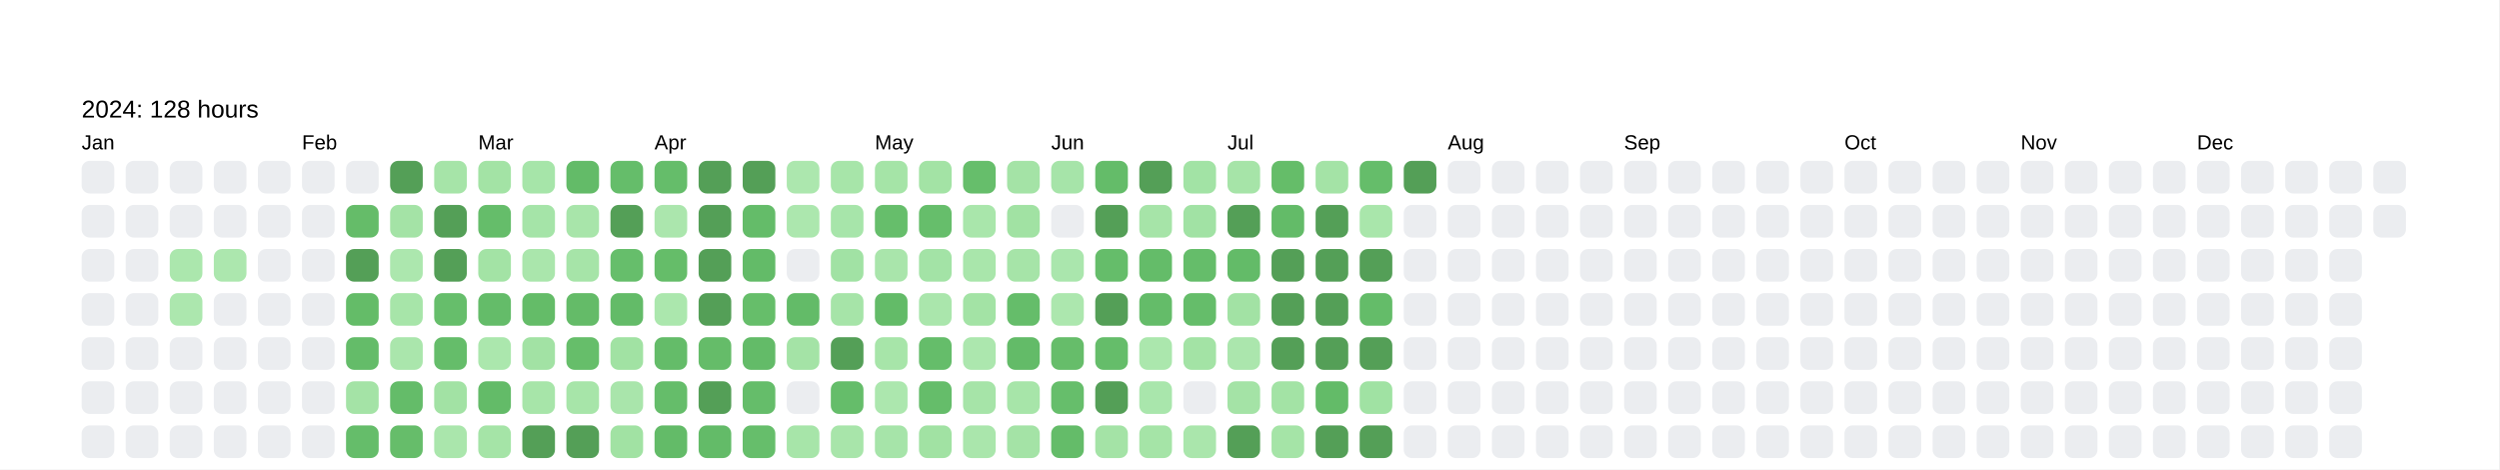
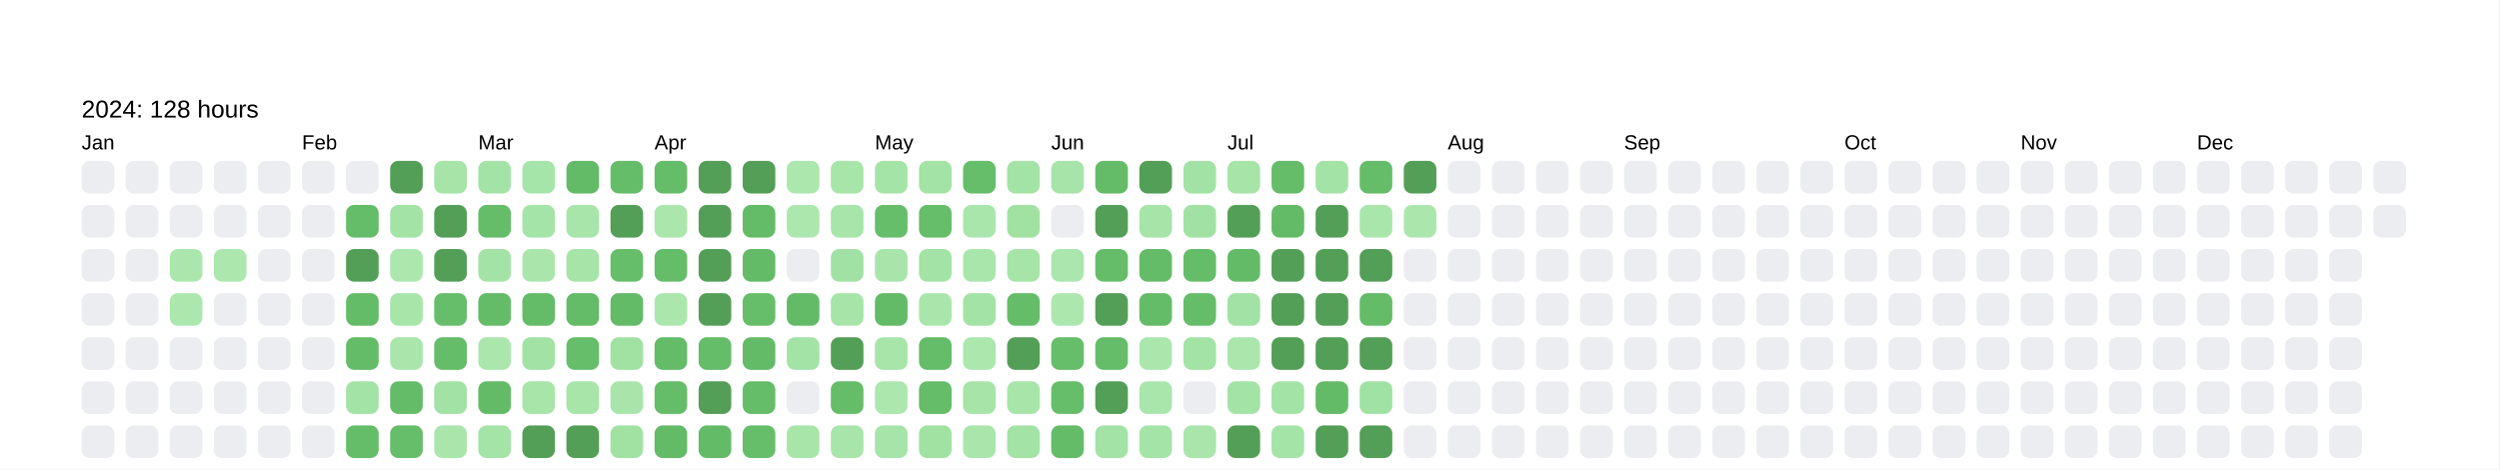
<svg xmlns="http://www.w3.org/2000/svg" baseProfile="full" height="57.5mm" version="1.1" viewBox="0,0,306.2,57.5" width="306.2mm">
  <defs />
  <rect fill="#FFFFFF" height="57.5" width="306.2" x="0" y="0" />
  <text fill="#000000" style="font-size:6px; font-family:Arial; font-weight:bold;" x="10" y="10" />
  <text fill="#000000" style="font-size:3px; font-family:Arial;" x="10" y="14.4">2024: 128 hours</text>
  <text fill="#000000" style="font-size:2.5px; font-family:Arial" x="10" y="18.3">Jan</text>
  <rect fill="#EBEDF0" height="4" rx="1" ry="1" width="4" x="10" y="19.7" />
  <rect fill="#EBEDF0" height="4" rx="1" ry="1" width="4" x="10" y="25.1" />
  <rect fill="#EBEDF0" height="4" rx="1" ry="1" width="4" x="10" y="30.5" />
  <rect fill="#EBEDF0" height="4" rx="1" ry="1" width="4" x="10" y="35.9" />
  <rect fill="#EBEDF0" height="4" rx="1" ry="1" width="4" x="10" y="41.3" />
  <rect fill="#EBEDF0" height="4" rx="1" ry="1" width="4" x="10" y="46.7" />
  <rect fill="#EBEDF0" height="4" rx="1" ry="1" width="4" x="10" y="52.1" />
  <rect fill="#EBEDF0" height="4" rx="1" ry="1" width="4" x="15.4" y="19.7" />
  <rect fill="#EBEDF0" height="4" rx="1" ry="1" width="4" x="15.4" y="25.1" />
  <rect fill="#EBEDF0" height="4" rx="1" ry="1" width="4" x="15.4" y="30.5" />
  <rect fill="#EBEDF0" height="4" rx="1" ry="1" width="4" x="15.4" y="35.9" />
  <rect fill="#EBEDF0" height="4" rx="1" ry="1" width="4" x="15.4" y="41.3" />
  <rect fill="#EBEDF0" height="4" rx="1" ry="1" width="4" x="15.4" y="46.7" />
  <rect fill="#EBEDF0" height="4" rx="1" ry="1" width="4" x="15.4" y="52.1" />
  <rect fill="#EBEDF0" height="4" rx="1" ry="1" width="4" x="20.8" y="19.7" />
  <rect fill="#EBEDF0" height="4" rx="1" ry="1" width="4" x="20.8" y="25.1" />
  <rect fill="#abe7ad" height="4" rx="1" ry="1" width="4" x="20.8" y="30.5" />
  <rect fill="#ace7ae" height="4" rx="1" ry="1" width="4" x="20.8" y="35.9" />
  <rect fill="#EBEDF0" height="4" rx="1" ry="1" width="4" x="20.8" y="41.3" />
  <rect fill="#EBEDF0" height="4" rx="1" ry="1" width="4" x="20.8" y="46.7" />
  <rect fill="#EBEDF0" height="4" rx="1" ry="1" width="4" x="20.8" y="52.1" />
  <rect fill="#EBEDF0" height="4" rx="1" ry="1" width="4" x="26.2" y="19.7" />
  <rect fill="#EBEDF0" height="4" rx="1" ry="1" width="4" x="26.2" y="25.1" />
  <rect fill="#ace7ae" height="4" rx="1" ry="1" width="4" x="26.2" y="30.5" />
  <rect fill="#EBEDF0" height="4" rx="1" ry="1" width="4" x="26.2" y="35.9" />
  <rect fill="#EBEDF0" height="4" rx="1" ry="1" width="4" x="26.2" y="41.3" />
  <rect fill="#EBEDF0" height="4" rx="1" ry="1" width="4" x="26.2" y="46.7" />
  <rect fill="#EBEDF0" height="4" rx="1" ry="1" width="4" x="26.2" y="52.1" />
  <rect fill="#EBEDF0" height="4" rx="1" ry="1" width="4" x="31.6" y="19.7" />
  <rect fill="#EBEDF0" height="4" rx="1" ry="1" width="4" x="31.6" y="25.1" />
  <rect fill="#EBEDF0" height="4" rx="1" ry="1" width="4" x="31.6" y="30.5" />
  <rect fill="#EBEDF0" height="4" rx="1" ry="1" width="4" x="31.6" y="35.9" />
  <rect fill="#EBEDF0" height="4" rx="1" ry="1" width="4" x="31.6" y="41.3" />
  <rect fill="#EBEDF0" height="4" rx="1" ry="1" width="4" x="31.6" y="46.7" />
  <rect fill="#EBEDF0" height="4" rx="1" ry="1" width="4" x="31.6" y="52.1" />
  <text fill="#000000" style="font-size:2.5px; font-family:Arial" x="37.0" y="18.3">Feb</text>
  <rect fill="#EBEDF0" height="4" rx="1" ry="1" width="4" x="37.0" y="19.7" />
  <rect fill="#EBEDF0" height="4" rx="1" ry="1" width="4" x="37.0" y="25.1" />
  <rect fill="#EBEDF0" height="4" rx="1" ry="1" width="4" x="37.0" y="30.5" />
  <rect fill="#EBEDF0" height="4" rx="1" ry="1" width="4" x="37.0" y="35.9" />
  <rect fill="#EBEDF0" height="4" rx="1" ry="1" width="4" x="37.0" y="41.3" />
  <rect fill="#EBEDF0" height="4" rx="1" ry="1" width="4" x="37.0" y="46.7" />
  <rect fill="#EBEDF0" height="4" rx="1" ry="1" width="4" x="37.0" y="52.1" />
  <rect fill="#EBEDF0" height="4" rx="1" ry="1" width="4" x="42.4" y="19.7" />
  <rect fill="#65bc69" height="4" rx="1" ry="1" width="4" x="42.4" y="25.1" />
  <rect fill="#549F57" height="4" rx="1" ry="1" width="4" x="42.4" y="30.5" />
  <rect fill="#64bc68" height="4" rx="1" ry="1" width="4" x="42.4" y="35.9" />
  <rect fill="#64bc69" height="4" rx="1" ry="1" width="4" x="42.4" y="41.3" />
  <rect fill="#a4e3a6" height="4" rx="1" ry="1" width="4" x="42.4" y="46.7" />
  <rect fill="#65bd6a" height="4" rx="1" ry="1" width="4" x="42.4" y="52.1" />
  <rect fill="#549F57" height="4" rx="1" ry="1" width="4" x="47.8" y="19.7" />
  <rect fill="#a4e3a6" height="4" rx="1" ry="1" width="4" x="47.8" y="25.1" />
  <rect fill="#ace7ae" height="4" rx="1" ry="1" width="4" x="47.8" y="30.5" />
  <rect fill="#a7e5a9" height="4" rx="1" ry="1" width="4" x="47.8" y="35.9" />
  <rect fill="#aae6ac" height="4" rx="1" ry="1" width="4" x="47.8" y="41.3" />
  <rect fill="#64bc69" height="4" rx="1" ry="1" width="4" x="47.8" y="46.7" />
  <rect fill="#66bd6a" height="4" rx="1" ry="1" width="4" x="47.8" y="52.1" />
  <rect fill="#a6e4a8" height="4" rx="1" ry="1" width="4" x="53.2" y="19.7" />
  <rect fill="#549F57" height="4" rx="1" ry="1" width="4" x="53.2" y="25.1" />
  <rect fill="#549F57" height="4" rx="1" ry="1" width="4" x="53.2" y="30.5" />
  <rect fill="#66be6b" height="4" rx="1" ry="1" width="4" x="53.2" y="35.9" />
  <rect fill="#65bd6a" height="4" rx="1" ry="1" width="4" x="53.2" y="41.3" />
  <rect fill="#a2e2a4" height="4" rx="1" ry="1" width="4" x="53.2" y="46.7" />
  <rect fill="#aae6ac" height="4" rx="1" ry="1" width="4" x="53.2" y="52.1" />
  <text fill="#000000" style="font-size:2.5px; font-family:Arial" x="58.6" y="18.3">Mar</text>
  <rect fill="#a3e3a5" height="4" rx="1" ry="1" width="4" x="58.6" y="19.7" />
  <rect fill="#65bd6a" height="4" rx="1" ry="1" width="4" x="58.6" y="25.1" />
  <rect fill="#a3e3a5" height="4" rx="1" ry="1" width="4" x="58.6" y="30.5" />
  <rect fill="#64bc69" height="4" rx="1" ry="1" width="4" x="58.6" y="35.9" />
  <rect fill="#abe7ad" height="4" rx="1" ry="1" width="4" x="58.6" y="41.3" />
  <rect fill="#63bb68" height="4" rx="1" ry="1" width="4" x="58.6" y="46.7" />
  <rect fill="#a5e4a7" height="4" rx="1" ry="1" width="4" x="58.6" y="52.1" />
  <rect fill="#a6e5a9" height="4" rx="1" ry="1" width="4" x="64" y="19.7" />
  <rect fill="#a5e4a8" height="4" rx="1" ry="1" width="4" x="64" y="25.1" />
  <rect fill="#aae6ac" height="4" rx="1" ry="1" width="4" x="64" y="30.5" />
  <rect fill="#64bc68" height="4" rx="1" ry="1" width="4" x="64" y="35.9" />
  <rect fill="#a2e2a4" height="4" rx="1" ry="1" width="4" x="64" y="41.3" />
  <rect fill="#a7e5a9" height="4" rx="1" ry="1" width="4" x="64" y="46.7" />
  <rect fill="#549F57" height="4" rx="1" ry="1" width="4" x="64" y="52.1" />
  <rect fill="#63bb68" height="4" rx="1" ry="1" width="4" x="69.4" y="19.7" />
  <rect fill="#a8e5aa" height="4" rx="1" ry="1" width="4" x="69.4" y="25.1" />
  <rect fill="#a6e4a8" height="4" rx="1" ry="1" width="4" x="69.4" y="30.5" />
  <rect fill="#64bb68" height="4" rx="1" ry="1" width="4" x="69.4" y="35.9" />
  <rect fill="#66be6a" height="4" rx="1" ry="1" width="4" x="69.4" y="41.3" />
  <rect fill="#a7e5a9" height="4" rx="1" ry="1" width="4" x="69.4" y="46.7" />
  <rect fill="#549F57" height="4" rx="1" ry="1" width="4" x="69.4" y="52.1" />
  <rect fill="#65bd6a" height="4" rx="1" ry="1" width="4" x="74.8" y="19.7" />
  <rect fill="#549F57" height="4" rx="1" ry="1" width="4" x="74.8" y="25.1" />
  <rect fill="#66be6b" height="4" rx="1" ry="1" width="4" x="74.8" y="30.5" />
  <rect fill="#63bb68" height="4" rx="1" ry="1" width="4" x="74.8" y="35.9" />
  <rect fill="#a1e2a3" height="4" rx="1" ry="1" width="4" x="74.8" y="41.3" />
  <rect fill="#a9e5ab" height="4" rx="1" ry="1" width="4" x="74.8" y="46.7" />
  <rect fill="#a1e2a3" height="4" rx="1" ry="1" width="4" x="74.8" y="52.1" />
  <text fill="#000000" style="font-size:2.5px; font-family:Arial" x="80.2" y="18.3">Apr</text>
  <rect fill="#65bd6a" height="4" rx="1" ry="1" width="4" x="80.2" y="19.7" />
  <rect fill="#abe6ad" height="4" rx="1" ry="1" width="4" x="80.2" y="25.1" />
  <rect fill="#65bd69" height="4" rx="1" ry="1" width="4" x="80.2" y="30.5" />
  <rect fill="#abe7ad" height="4" rx="1" ry="1" width="4" x="80.2" y="35.9" />
  <rect fill="#64bc69" height="4" rx="1" ry="1" width="4" x="80.2" y="41.3" />
  <rect fill="#65bd6a" height="4" rx="1" ry="1" width="4" x="80.2" y="46.7" />
  <rect fill="#63bb68" height="4" rx="1" ry="1" width="4" x="80.2" y="52.1" />
  <rect fill="#549F57" height="4" rx="1" ry="1" width="4" x="85.6" y="19.7" />
  <rect fill="#549F57" height="4" rx="1" ry="1" width="4" x="85.6" y="25.1" />
  <rect fill="#549F57" height="4" rx="1" ry="1" width="4" x="85.6" y="30.5" />
  <rect fill="#549F57" height="4" rx="1" ry="1" width="4" x="85.6" y="35.9" />
  <rect fill="#65bc69" height="4" rx="1" ry="1" width="4" x="85.6" y="41.3" />
  <rect fill="#549F57" height="4" rx="1" ry="1" width="4" x="85.6" y="46.7" />
  <rect fill="#63bb68" height="4" rx="1" ry="1" width="4" x="85.6" y="52.1" />
  <rect fill="#549F57" height="4" rx="1" ry="1" width="4" x="91" y="19.7" />
  <rect fill="#64bc69" height="4" rx="1" ry="1" width="4" x="91" y="25.1" />
  <rect fill="#63bb68" height="4" rx="1" ry="1" width="4" x="91" y="30.5" />
  <rect fill="#66be6a" height="4" rx="1" ry="1" width="4" x="91" y="35.9" />
  <rect fill="#63bb68" height="4" rx="1" ry="1" width="4" x="91" y="41.3" />
  <rect fill="#65bd6a" height="4" rx="1" ry="1" width="4" x="91" y="46.7" />
  <rect fill="#66be6b" height="4" rx="1" ry="1" width="4" x="91" y="52.1" />
  <rect fill="#ace7ae" height="4" rx="1" ry="1" width="4" x="96.4" y="19.7" />
  <rect fill="#ace7ae" height="4" rx="1" ry="1" width="4" x="96.4" y="25.1" />
  <rect fill="#EBEDF0" height="4" rx="1" ry="1" width="4" x="96.4" y="30.5" />
  <rect fill="#63bb68" height="4" rx="1" ry="1" width="4" x="96.4" y="35.9" />
  <rect fill="#a4e3a6" height="4" rx="1" ry="1" width="4" x="96.4" y="41.3" />
  <rect fill="#EBEDF0" height="4" rx="1" ry="1" width="4" x="96.4" y="46.7" />
  <rect fill="#a7e5a9" height="4" rx="1" ry="1" width="4" x="96.4" y="52.1" />
  <rect fill="#a7e5a9" height="4" rx="1" ry="1" width="4" x="101.8" y="19.7" />
  <rect fill="#a7e5aa" height="4" rx="1" ry="1" width="4" x="101.8" y="25.1" />
  <rect fill="#a1e2a4" height="4" rx="1" ry="1" width="4" x="101.8" y="30.5" />
  <rect fill="#a6e4a8" height="4" rx="1" ry="1" width="4" x="101.8" y="35.9" />
  <rect fill="#549F57" height="4" rx="1" ry="1" width="4" x="101.8" y="41.3" />
  <rect fill="#65bd6a" height="4" rx="1" ry="1" width="4" x="101.8" y="46.7" />
  <rect fill="#a8e5aa" height="4" rx="1" ry="1" width="4" x="101.8" y="52.1" />
  <text fill="#000000" style="font-size:2.5px; font-family:Arial" x="107.2" y="18.3">May</text>
  <rect fill="#a5e4a7" height="4" rx="1" ry="1" width="4" x="107.2" y="19.7" />
  <rect fill="#66be6b" height="4" rx="1" ry="1" width="4" x="107.2" y="25.1" />
  <rect fill="#a9e5ab" height="4" rx="1" ry="1" width="4" x="107.2" y="30.5" />
  <rect fill="#63bb68" height="4" rx="1" ry="1" width="4" x="107.2" y="35.9" />
  <rect fill="#a7e5a9" height="4" rx="1" ry="1" width="4" x="107.2" y="41.3" />
  <rect fill="#ace7ae" height="4" rx="1" ry="1" width="4" x="107.2" y="46.7" />
  <rect fill="#a6e4a9" height="4" rx="1" ry="1" width="4" x="107.2" y="52.1" />
  <rect fill="#a3e3a5" height="4" rx="1" ry="1" width="4" x="112.6" y="19.7" />
  <rect fill="#66be6b" height="4" rx="1" ry="1" width="4" x="112.6" y="25.1" />
  <rect fill="#a3e3a6" height="4" rx="1" ry="1" width="4" x="112.6" y="30.5" />
  <rect fill="#aae6ac" height="4" rx="1" ry="1" width="4" x="112.6" y="35.9" />
  <rect fill="#65bd6a" height="4" rx="1" ry="1" width="4" x="112.6" y="41.3" />
  <rect fill="#65bd6a" height="4" rx="1" ry="1" width="4" x="112.6" y="46.7" />
  <rect fill="#a1e2a3" height="4" rx="1" ry="1" width="4" x="112.6" y="52.1" />
  <rect fill="#66be6b" height="4" rx="1" ry="1" width="4" x="118" y="19.7" />
  <rect fill="#a9e6ab" height="4" rx="1" ry="1" width="4" x="118" y="25.1" />
  <rect fill="#a9e6ab" height="4" rx="1" ry="1" width="4" x="118" y="30.5" />
  <rect fill="#a3e3a5" height="4" rx="1" ry="1" width="4" x="118" y="35.9" />
  <rect fill="#ace7ae" height="4" rx="1" ry="1" width="4" x="118" y="41.3" />
  <rect fill="#a6e4a8" height="4" rx="1" ry="1" width="4" x="118" y="46.7" />
  <rect fill="#aae6ac" height="4" rx="1" ry="1" width="4" x="118" y="52.1" />
  <rect fill="#a4e3a6" height="4" rx="1" ry="1" width="4" x="123.4" y="19.7" />
  <rect fill="#a1e2a3" height="4" rx="1" ry="1" width="4" x="123.4" y="25.1" />
  <rect fill="#a6e4a8" height="4" rx="1" ry="1" width="4" x="123.4" y="30.5" />
  <rect fill="#65bd6a" height="4" rx="1" ry="1" width="4" x="123.4" y="35.9" />
-   <rect fill="#63bb68" height="4" rx="1" ry="1" width="4" x="123.4" y="41.3" />
+   <rect fill="#549F57" height="4" rx="1" ry="1" width="4" x="123.4" y="41.3" />
  <rect fill="#a7e5a9" height="4" rx="1" ry="1" width="4" x="123.4" y="46.7" />
  <rect fill="#a4e3a6" height="4" rx="1" ry="1" width="4" x="123.4" y="52.1" />
  <text fill="#000000" style="font-size:2.5px; font-family:Arial" x="128.8" y="18.3">Jun</text>
  <rect fill="#a6e4a9" height="4" rx="1" ry="1" width="4" x="128.8" y="19.7" />
  <rect fill="#EBEDF0" height="4" rx="1" ry="1" width="4" x="128.8" y="25.1" />
  <rect fill="#aae6ad" height="4" rx="1" ry="1" width="4" x="128.8" y="30.5" />
  <rect fill="#ace7ae" height="4" rx="1" ry="1" width="4" x="128.8" y="35.9" />
  <rect fill="#66bd6a" height="4" rx="1" ry="1" width="4" x="128.8" y="41.3" />
  <rect fill="#66be6b" height="4" rx="1" ry="1" width="4" x="128.8" y="46.7" />
  <rect fill="#64bc69" height="4" rx="1" ry="1" width="4" x="128.8" y="52.1" />
  <rect fill="#64bc69" height="4" rx="1" ry="1" width="4" x="134.2" y="19.7" />
  <rect fill="#549F57" height="4" rx="1" ry="1" width="4" x="134.2" y="25.1" />
  <rect fill="#65bd6a" height="4" rx="1" ry="1" width="4" x="134.2" y="30.5" />
  <rect fill="#549F57" height="4" rx="1" ry="1" width="4" x="134.2" y="35.9" />
  <rect fill="#65bd6a" height="4" rx="1" ry="1" width="4" x="134.2" y="41.3" />
  <rect fill="#549F57" height="4" rx="1" ry="1" width="4" x="134.2" y="46.7" />
  <rect fill="#a4e3a6" height="4" rx="1" ry="1" width="4" x="134.2" y="52.1" />
  <rect fill="#549F57" height="4" rx="1" ry="1" width="4" x="139.6" y="19.7" />
  <rect fill="#a6e4a8" height="4" rx="1" ry="1" width="4" x="139.6" y="25.1" />
  <rect fill="#64bc69" height="4" rx="1" ry="1" width="4" x="139.6" y="30.5" />
  <rect fill="#64bc69" height="4" rx="1" ry="1" width="4" x="139.6" y="35.9" />
  <rect fill="#abe7ad" height="4" rx="1" ry="1" width="4" x="139.6" y="41.3" />
  <rect fill="#a9e6ac" height="4" rx="1" ry="1" width="4" x="139.6" y="46.7" />
  <rect fill="#a5e4a7" height="4" rx="1" ry="1" width="4" x="139.6" y="52.1" />
  <rect fill="#a2e3a5" height="4" rx="1" ry="1" width="4" x="145" y="19.7" />
  <rect fill="#a1e2a4" height="4" rx="1" ry="1" width="4" x="145" y="25.1" />
  <rect fill="#65bd6a" height="4" rx="1" ry="1" width="4" x="145" y="30.5" />
  <rect fill="#65bd6a" height="4" rx="1" ry="1" width="4" x="145" y="35.9" />
  <rect fill="#a3e3a5" height="4" rx="1" ry="1" width="4" x="145" y="41.3" />
  <rect fill="#EBEDF0" height="4" rx="1" ry="1" width="4" x="145" y="46.7" />
  <rect fill="#aae6ac" height="4" rx="1" ry="1" width="4" x="145" y="52.1" />
  <text fill="#000000" style="font-size:2.5px; font-family:Arial" x="150.4" y="18.3">Jul</text>
  <rect fill="#a6e4a8" height="4" rx="1" ry="1" width="4" x="150.4" y="19.7" />
  <rect fill="#549F57" height="4" rx="1" ry="1" width="4" x="150.4" y="25.1" />
  <rect fill="#63bb68" height="4" rx="1" ry="1" width="4" x="150.4" y="30.5" />
  <rect fill="#a2e2a4" height="4" rx="1" ry="1" width="4" x="150.4" y="35.9" />
  <rect fill="#abe6ad" height="4" rx="1" ry="1" width="4" x="150.4" y="41.3" />
  <rect fill="#a4e3a6" height="4" rx="1" ry="1" width="4" x="150.4" y="46.7" />
  <rect fill="#549F57" height="4" rx="1" ry="1" width="4" x="150.4" y="52.1" />
  <rect fill="#65bd69" height="4" rx="1" ry="1" width="4" x="155.8" y="19.7" />
  <rect fill="#63bb68" height="4" rx="1" ry="1" width="4" x="155.8" y="25.1" />
  <rect fill="#549F57" height="4" rx="1" ry="1" width="4" x="155.8" y="30.5" />
  <rect fill="#549F57" height="4" rx="1" ry="1" width="4" x="155.8" y="35.9" />
  <rect fill="#549F57" height="4" rx="1" ry="1" width="4" x="155.8" y="41.3" />
  <rect fill="#a3e3a5" height="4" rx="1" ry="1" width="4" x="155.8" y="46.7" />
  <rect fill="#a5e4a7" height="4" rx="1" ry="1" width="4" x="155.8" y="52.1" />
  <rect fill="#a4e3a6" height="4" rx="1" ry="1" width="4" x="161.2" y="19.7" />
  <rect fill="#549F57" height="4" rx="1" ry="1" width="4" x="161.2" y="25.1" />
  <rect fill="#549F57" height="4" rx="1" ry="1" width="4" x="161.2" y="30.5" />
  <rect fill="#549F57" height="4" rx="1" ry="1" width="4" x="161.2" y="35.9" />
  <rect fill="#549F57" height="4" rx="1" ry="1" width="4" x="161.2" y="41.3" />
  <rect fill="#63bb68" height="4" rx="1" ry="1" width="4" x="161.2" y="46.7" />
  <rect fill="#549F57" height="4" rx="1" ry="1" width="4" x="161.2" y="52.1" />
  <rect fill="#65bd6a" height="4" rx="1" ry="1" width="4" x="166.6" y="19.7" />
  <rect fill="#a9e6ab" height="4" rx="1" ry="1" width="4" x="166.6" y="25.1" />
  <rect fill="#549F57" height="4" rx="1" ry="1" width="4" x="166.6" y="30.5" />
  <rect fill="#64bc69" height="4" rx="1" ry="1" width="4" x="166.6" y="35.9" />
  <rect fill="#549F57" height="4" rx="1" ry="1" width="4" x="166.6" y="41.3" />
  <rect fill="#a0e2a3" height="4" rx="1" ry="1" width="4" x="166.6" y="46.7" />
  <rect fill="#549F57" height="4" rx="1" ry="1" width="4" x="166.6" y="52.1" />
  <rect fill="#549F57" height="4" rx="1" ry="1" width="4" x="172" y="19.7" />
-   <rect fill="#EBEDF0" height="4" rx="1" ry="1" width="4" x="172" y="25.1" />
+   <rect fill="#abe7ad" height="4" rx="1" ry="1" width="4" x="172" y="25.1" />
  <rect fill="#EBEDF0" height="4" rx="1" ry="1" width="4" x="172" y="30.5" />
  <rect fill="#EBEDF0" height="4" rx="1" ry="1" width="4" x="172" y="35.9" />
  <rect fill="#EBEDF0" height="4" rx="1" ry="1" width="4" x="172" y="41.3" />
  <rect fill="#EBEDF0" height="4" rx="1" ry="1" width="4" x="172" y="46.7" />
  <rect fill="#EBEDF0" height="4" rx="1" ry="1" width="4" x="172" y="52.1" />
  <text fill="#000000" style="font-size:2.5px; font-family:Arial" x="177.4" y="18.3">Aug</text>
  <rect fill="#EBEDF0" height="4" rx="1" ry="1" width="4" x="177.4" y="19.7" />
  <rect fill="#EBEDF0" height="4" rx="1" ry="1" width="4" x="177.4" y="25.1" />
  <rect fill="#EBEDF0" height="4" rx="1" ry="1" width="4" x="177.4" y="30.5" />
  <rect fill="#EBEDF0" height="4" rx="1" ry="1" width="4" x="177.4" y="35.9" />
  <rect fill="#EBEDF0" height="4" rx="1" ry="1" width="4" x="177.4" y="41.3" />
  <rect fill="#EBEDF0" height="4" rx="1" ry="1" width="4" x="177.4" y="46.7" />
  <rect fill="#EBEDF0" height="4" rx="1" ry="1" width="4" x="177.4" y="52.1" />
  <rect fill="#EBEDF0" height="4" rx="1" ry="1" width="4" x="182.8" y="19.7" />
  <rect fill="#EBEDF0" height="4" rx="1" ry="1" width="4" x="182.8" y="25.1" />
  <rect fill="#EBEDF0" height="4" rx="1" ry="1" width="4" x="182.8" y="30.5" />
  <rect fill="#EBEDF0" height="4" rx="1" ry="1" width="4" x="182.8" y="35.9" />
  <rect fill="#EBEDF0" height="4" rx="1" ry="1" width="4" x="182.8" y="41.3" />
  <rect fill="#EBEDF0" height="4" rx="1" ry="1" width="4" x="182.8" y="46.7" />
  <rect fill="#EBEDF0" height="4" rx="1" ry="1" width="4" x="182.8" y="52.1" />
  <rect fill="#EBEDF0" height="4" rx="1" ry="1" width="4" x="188.2" y="19.7" />
  <rect fill="#EBEDF0" height="4" rx="1" ry="1" width="4" x="188.2" y="25.1" />
  <rect fill="#EBEDF0" height="4" rx="1" ry="1" width="4" x="188.2" y="30.5" />
  <rect fill="#EBEDF0" height="4" rx="1" ry="1" width="4" x="188.2" y="35.9" />
  <rect fill="#EBEDF0" height="4" rx="1" ry="1" width="4" x="188.2" y="41.3" />
  <rect fill="#EBEDF0" height="4" rx="1" ry="1" width="4" x="188.2" y="46.7" />
  <rect fill="#EBEDF0" height="4" rx="1" ry="1" width="4" x="188.2" y="52.1" />
  <rect fill="#EBEDF0" height="4" rx="1" ry="1" width="4" x="193.6" y="19.7" />
  <rect fill="#EBEDF0" height="4" rx="1" ry="1" width="4" x="193.6" y="25.1" />
  <rect fill="#EBEDF0" height="4" rx="1" ry="1" width="4" x="193.6" y="30.5" />
  <rect fill="#EBEDF0" height="4" rx="1" ry="1" width="4" x="193.6" y="35.9" />
  <rect fill="#EBEDF0" height="4" rx="1" ry="1" width="4" x="193.6" y="41.3" />
  <rect fill="#EBEDF0" height="4" rx="1" ry="1" width="4" x="193.6" y="46.7" />
  <rect fill="#EBEDF0" height="4" rx="1" ry="1" width="4" x="193.6" y="52.1" />
  <text fill="#000000" style="font-size:2.5px; font-family:Arial" x="199" y="18.3">Sep</text>
  <rect fill="#EBEDF0" height="4" rx="1" ry="1" width="4" x="199" y="19.7" />
  <rect fill="#EBEDF0" height="4" rx="1" ry="1" width="4" x="199" y="25.1" />
  <rect fill="#EBEDF0" height="4" rx="1" ry="1" width="4" x="199" y="30.5" />
  <rect fill="#EBEDF0" height="4" rx="1" ry="1" width="4" x="199" y="35.9" />
  <rect fill="#EBEDF0" height="4" rx="1" ry="1" width="4" x="199" y="41.3" />
  <rect fill="#EBEDF0" height="4" rx="1" ry="1" width="4" x="199" y="46.7" />
  <rect fill="#EBEDF0" height="4" rx="1" ry="1" width="4" x="199" y="52.1" />
  <rect fill="#EBEDF0" height="4" rx="1" ry="1" width="4" x="204.4" y="19.7" />
  <rect fill="#EBEDF0" height="4" rx="1" ry="1" width="4" x="204.4" y="25.1" />
  <rect fill="#EBEDF0" height="4" rx="1" ry="1" width="4" x="204.4" y="30.5" />
  <rect fill="#EBEDF0" height="4" rx="1" ry="1" width="4" x="204.4" y="35.9" />
  <rect fill="#EBEDF0" height="4" rx="1" ry="1" width="4" x="204.4" y="41.3" />
  <rect fill="#EBEDF0" height="4" rx="1" ry="1" width="4" x="204.4" y="46.7" />
  <rect fill="#EBEDF0" height="4" rx="1" ry="1" width="4" x="204.4" y="52.1" />
  <rect fill="#EBEDF0" height="4" rx="1" ry="1" width="4" x="209.8" y="19.7" />
  <rect fill="#EBEDF0" height="4" rx="1" ry="1" width="4" x="209.8" y="25.1" />
  <rect fill="#EBEDF0" height="4" rx="1" ry="1" width="4" x="209.8" y="30.5" />
  <rect fill="#EBEDF0" height="4" rx="1" ry="1" width="4" x="209.8" y="35.9" />
  <rect fill="#EBEDF0" height="4" rx="1" ry="1" width="4" x="209.8" y="41.3" />
  <rect fill="#EBEDF0" height="4" rx="1" ry="1" width="4" x="209.8" y="46.7" />
  <rect fill="#EBEDF0" height="4" rx="1" ry="1" width="4" x="209.8" y="52.1" />
  <rect fill="#EBEDF0" height="4" rx="1" ry="1" width="4" x="215.2" y="19.7" />
  <rect fill="#EBEDF0" height="4" rx="1" ry="1" width="4" x="215.2" y="25.1" />
  <rect fill="#EBEDF0" height="4" rx="1" ry="1" width="4" x="215.2" y="30.5" />
  <rect fill="#EBEDF0" height="4" rx="1" ry="1" width="4" x="215.2" y="35.9" />
  <rect fill="#EBEDF0" height="4" rx="1" ry="1" width="4" x="215.2" y="41.3" />
  <rect fill="#EBEDF0" height="4" rx="1" ry="1" width="4" x="215.2" y="46.7" />
  <rect fill="#EBEDF0" height="4" rx="1" ry="1" width="4" x="215.2" y="52.1" />
  <rect fill="#EBEDF0" height="4" rx="1" ry="1" width="4" x="220.6" y="19.7" />
  <rect fill="#EBEDF0" height="4" rx="1" ry="1" width="4" x="220.6" y="25.1" />
  <rect fill="#EBEDF0" height="4" rx="1" ry="1" width="4" x="220.6" y="30.5" />
  <rect fill="#EBEDF0" height="4" rx="1" ry="1" width="4" x="220.6" y="35.9" />
  <rect fill="#EBEDF0" height="4" rx="1" ry="1" width="4" x="220.6" y="41.3" />
  <rect fill="#EBEDF0" height="4" rx="1" ry="1" width="4" x="220.6" y="46.7" />
  <rect fill="#EBEDF0" height="4" rx="1" ry="1" width="4" x="220.6" y="52.1" />
  <text fill="#000000" style="font-size:2.5px; font-family:Arial" x="226" y="18.3">Oct</text>
  <rect fill="#EBEDF0" height="4" rx="1" ry="1" width="4" x="226" y="19.7" />
  <rect fill="#EBEDF0" height="4" rx="1" ry="1" width="4" x="226" y="25.1" />
  <rect fill="#EBEDF0" height="4" rx="1" ry="1" width="4" x="226" y="30.5" />
  <rect fill="#EBEDF0" height="4" rx="1" ry="1" width="4" x="226" y="35.9" />
  <rect fill="#EBEDF0" height="4" rx="1" ry="1" width="4" x="226" y="41.3" />
  <rect fill="#EBEDF0" height="4" rx="1" ry="1" width="4" x="226" y="46.7" />
  <rect fill="#EBEDF0" height="4" rx="1" ry="1" width="4" x="226" y="52.1" />
  <rect fill="#EBEDF0" height="4" rx="1" ry="1" width="4" x="231.4" y="19.7" />
  <rect fill="#EBEDF0" height="4" rx="1" ry="1" width="4" x="231.4" y="25.1" />
  <rect fill="#EBEDF0" height="4" rx="1" ry="1" width="4" x="231.4" y="30.5" />
  <rect fill="#EBEDF0" height="4" rx="1" ry="1" width="4" x="231.4" y="35.9" />
  <rect fill="#EBEDF0" height="4" rx="1" ry="1" width="4" x="231.4" y="41.3" />
  <rect fill="#EBEDF0" height="4" rx="1" ry="1" width="4" x="231.4" y="46.7" />
  <rect fill="#EBEDF0" height="4" rx="1" ry="1" width="4" x="231.4" y="52.1" />
  <rect fill="#EBEDF0" height="4" rx="1" ry="1" width="4" x="236.8" y="19.7" />
  <rect fill="#EBEDF0" height="4" rx="1" ry="1" width="4" x="236.8" y="25.1" />
  <rect fill="#EBEDF0" height="4" rx="1" ry="1" width="4" x="236.8" y="30.5" />
  <rect fill="#EBEDF0" height="4" rx="1" ry="1" width="4" x="236.8" y="35.9" />
  <rect fill="#EBEDF0" height="4" rx="1" ry="1" width="4" x="236.8" y="41.3" />
  <rect fill="#EBEDF0" height="4" rx="1" ry="1" width="4" x="236.8" y="46.7" />
  <rect fill="#EBEDF0" height="4" rx="1" ry="1" width="4" x="236.8" y="52.1" />
  <rect fill="#EBEDF0" height="4" rx="1" ry="1" width="4" x="242.2" y="19.7" />
  <rect fill="#EBEDF0" height="4" rx="1" ry="1" width="4" x="242.2" y="25.1" />
  <rect fill="#EBEDF0" height="4" rx="1" ry="1" width="4" x="242.2" y="30.5" />
  <rect fill="#EBEDF0" height="4" rx="1" ry="1" width="4" x="242.2" y="35.9" />
  <rect fill="#EBEDF0" height="4" rx="1" ry="1" width="4" x="242.2" y="41.3" />
  <rect fill="#EBEDF0" height="4" rx="1" ry="1" width="4" x="242.2" y="46.7" />
  <rect fill="#EBEDF0" height="4" rx="1" ry="1" width="4" x="242.2" y="52.1" />
  <text fill="#000000" style="font-size:2.5px; font-family:Arial" x="247.6" y="18.3">Nov</text>
  <rect fill="#EBEDF0" height="4" rx="1" ry="1" width="4" x="247.6" y="19.7" />
  <rect fill="#EBEDF0" height="4" rx="1" ry="1" width="4" x="247.6" y="25.1" />
  <rect fill="#EBEDF0" height="4" rx="1" ry="1" width="4" x="247.6" y="30.5" />
  <rect fill="#EBEDF0" height="4" rx="1" ry="1" width="4" x="247.6" y="35.9" />
  <rect fill="#EBEDF0" height="4" rx="1" ry="1" width="4" x="247.6" y="41.3" />
  <rect fill="#EBEDF0" height="4" rx="1" ry="1" width="4" x="247.6" y="46.7" />
  <rect fill="#EBEDF0" height="4" rx="1" ry="1" width="4" x="247.6" y="52.1" />
  <rect fill="#EBEDF0" height="4" rx="1" ry="1" width="4" x="253" y="19.7" />
  <rect fill="#EBEDF0" height="4" rx="1" ry="1" width="4" x="253" y="25.1" />
  <rect fill="#EBEDF0" height="4" rx="1" ry="1" width="4" x="253" y="30.5" />
  <rect fill="#EBEDF0" height="4" rx="1" ry="1" width="4" x="253" y="35.9" />
  <rect fill="#EBEDF0" height="4" rx="1" ry="1" width="4" x="253" y="41.3" />
  <rect fill="#EBEDF0" height="4" rx="1" ry="1" width="4" x="253" y="46.7" />
  <rect fill="#EBEDF0" height="4" rx="1" ry="1" width="4" x="253" y="52.1" />
  <rect fill="#EBEDF0" height="4" rx="1" ry="1" width="4" x="258.4" y="19.7" />
  <rect fill="#EBEDF0" height="4" rx="1" ry="1" width="4" x="258.4" y="25.1" />
  <rect fill="#EBEDF0" height="4" rx="1" ry="1" width="4" x="258.4" y="30.5" />
  <rect fill="#EBEDF0" height="4" rx="1" ry="1" width="4" x="258.4" y="35.9" />
  <rect fill="#EBEDF0" height="4" rx="1" ry="1" width="4" x="258.4" y="41.3" />
  <rect fill="#EBEDF0" height="4" rx="1" ry="1" width="4" x="258.4" y="46.7" />
  <rect fill="#EBEDF0" height="4" rx="1" ry="1" width="4" x="258.4" y="52.1" />
  <rect fill="#EBEDF0" height="4" rx="1" ry="1" width="4" x="263.8" y="19.7" />
  <rect fill="#EBEDF0" height="4" rx="1" ry="1" width="4" x="263.8" y="25.1" />
  <rect fill="#EBEDF0" height="4" rx="1" ry="1" width="4" x="263.8" y="30.5" />
  <rect fill="#EBEDF0" height="4" rx="1" ry="1" width="4" x="263.8" y="35.9" />
  <rect fill="#EBEDF0" height="4" rx="1" ry="1" width="4" x="263.8" y="41.3" />
  <rect fill="#EBEDF0" height="4" rx="1" ry="1" width="4" x="263.8" y="46.7" />
  <rect fill="#EBEDF0" height="4" rx="1" ry="1" width="4" x="263.8" y="52.1" />
  <text fill="#000000" style="font-size:2.5px; font-family:Arial" x="269.2" y="18.3">Dec</text>
  <rect fill="#EBEDF0" height="4" rx="1" ry="1" width="4" x="269.2" y="19.7" />
  <rect fill="#EBEDF0" height="4" rx="1" ry="1" width="4" x="269.2" y="25.1" />
  <rect fill="#EBEDF0" height="4" rx="1" ry="1" width="4" x="269.2" y="30.5" />
  <rect fill="#EBEDF0" height="4" rx="1" ry="1" width="4" x="269.2" y="35.9" />
  <rect fill="#EBEDF0" height="4" rx="1" ry="1" width="4" x="269.2" y="41.3" />
  <rect fill="#EBEDF0" height="4" rx="1" ry="1" width="4" x="269.2" y="46.7" />
  <rect fill="#EBEDF0" height="4" rx="1" ry="1" width="4" x="269.2" y="52.1" />
  <rect fill="#EBEDF0" height="4" rx="1" ry="1" width="4" x="274.6" y="19.7" />
  <rect fill="#EBEDF0" height="4" rx="1" ry="1" width="4" x="274.6" y="25.1" />
  <rect fill="#EBEDF0" height="4" rx="1" ry="1" width="4" x="274.6" y="30.5" />
  <rect fill="#EBEDF0" height="4" rx="1" ry="1" width="4" x="274.6" y="35.9" />
  <rect fill="#EBEDF0" height="4" rx="1" ry="1" width="4" x="274.6" y="41.3" />
  <rect fill="#EBEDF0" height="4" rx="1" ry="1" width="4" x="274.6" y="46.7" />
  <rect fill="#EBEDF0" height="4" rx="1" ry="1" width="4" x="274.6" y="52.1" />
  <rect fill="#EBEDF0" height="4" rx="1" ry="1" width="4" x="280" y="19.7" />
  <rect fill="#EBEDF0" height="4" rx="1" ry="1" width="4" x="280" y="25.1" />
  <rect fill="#EBEDF0" height="4" rx="1" ry="1" width="4" x="280" y="30.5" />
  <rect fill="#EBEDF0" height="4" rx="1" ry="1" width="4" x="280" y="35.9" />
  <rect fill="#EBEDF0" height="4" rx="1" ry="1" width="4" x="280" y="41.3" />
  <rect fill="#EBEDF0" height="4" rx="1" ry="1" width="4" x="280" y="46.7" />
  <rect fill="#EBEDF0" height="4" rx="1" ry="1" width="4" x="280" y="52.1" />
  <rect fill="#EBEDF0" height="4" rx="1" ry="1" width="4" x="285.4" y="19.7" />
  <rect fill="#EBEDF0" height="4" rx="1" ry="1" width="4" x="285.4" y="25.1" />
  <rect fill="#EBEDF0" height="4" rx="1" ry="1" width="4" x="285.4" y="30.5" />
  <rect fill="#EBEDF0" height="4" rx="1" ry="1" width="4" x="285.4" y="35.9" />
  <rect fill="#EBEDF0" height="4" rx="1" ry="1" width="4" x="285.4" y="41.3" />
  <rect fill="#EBEDF0" height="4" rx="1" ry="1" width="4" x="285.4" y="46.7" />
  <rect fill="#EBEDF0" height="4" rx="1" ry="1" width="4" x="285.4" y="52.1" />
  <rect fill="#EBEDF0" height="4" rx="1" ry="1" width="4" x="290.8" y="19.7" />
  <rect fill="#EBEDF0" height="4" rx="1" ry="1" width="4" x="290.8" y="25.1" />
</svg>
